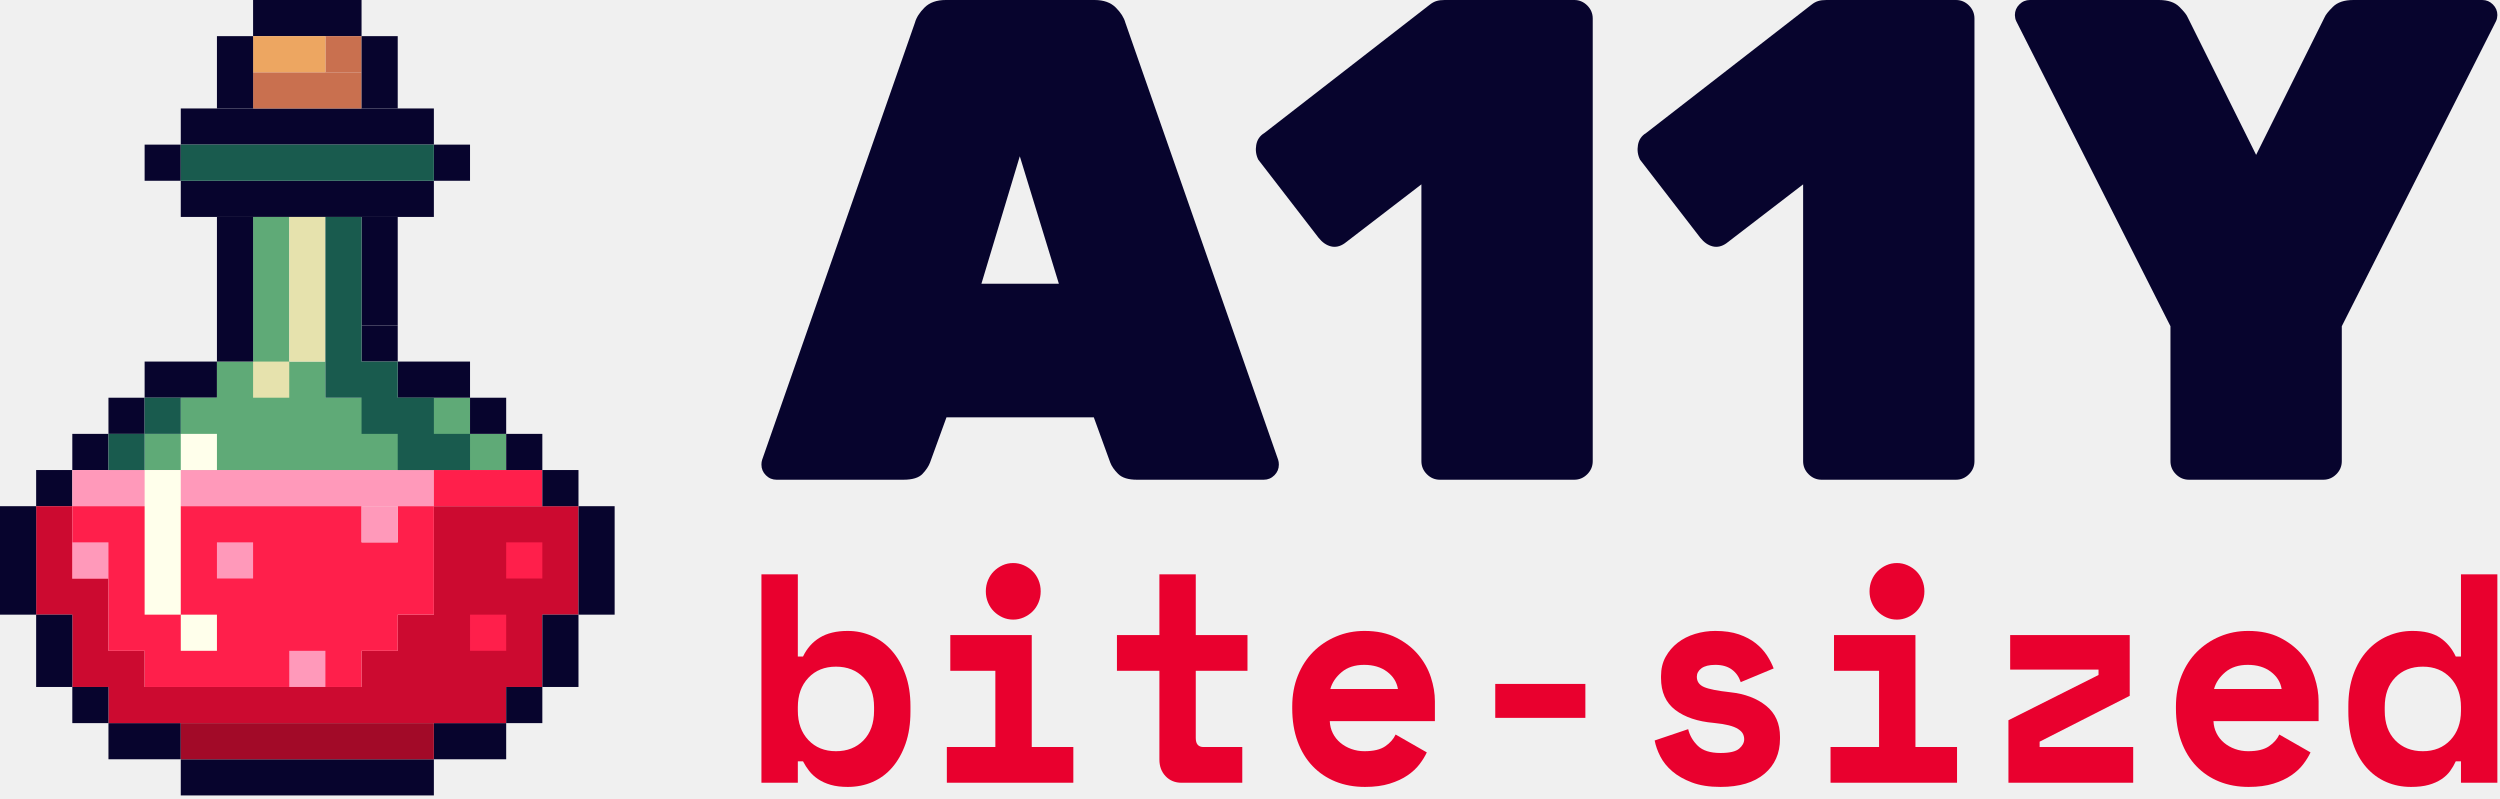
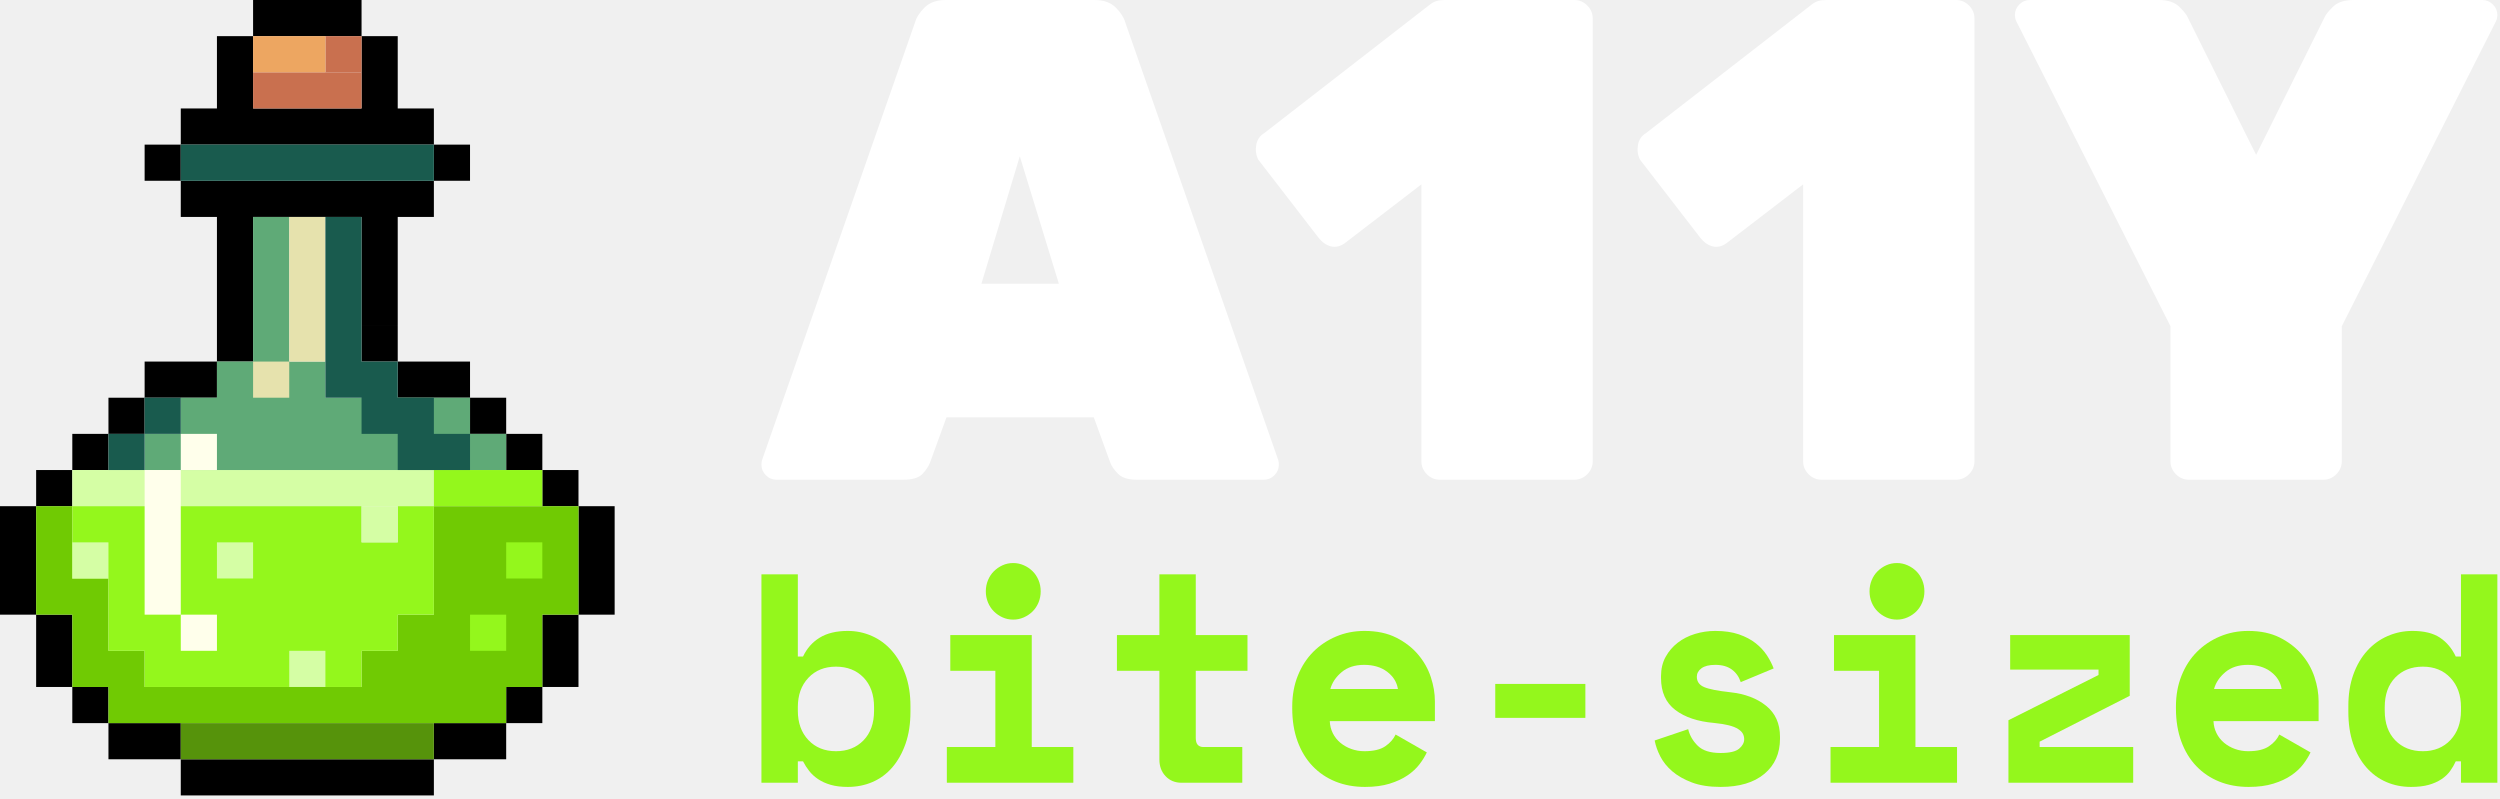
<svg xmlns="http://www.w3.org/2000/svg" width="100%" height="100%" viewBox="0 0 213 68" version="1.1" xml:space="preserve" style="fill-rule:evenodd;clip-rule:evenodd;stroke-linejoin:round;stroke-miterlimit:2;">
  <g id="Logo">
-     <path d="M67.975,66.691l-3.101,0l0,-17.756l3.101,0l0,7.001l0.442,0c0.329,-0.693 0.804,-1.23 1.428,-1.611c0.623,-0.38 1.418,-0.57 2.386,-0.57c0.722,0 1.407,0.143 2.055,0.431c0.648,0.287 1.214,0.706 1.697,1.256c0.484,0.549 0.87,1.221 1.157,2.016c0.287,0.795 0.431,1.7 0.431,2.714l0,0.457c0,1.031 -0.14,1.945 -0.419,2.739c-0.279,0.795 -0.656,1.467 -1.132,2.017c-0.475,0.55 -1.037,0.964 -1.685,1.243c-0.648,0.279 -1.349,0.418 -2.104,0.418c-0.557,0 -1.041,-0.059 -1.451,-0.177c-0.411,-0.118 -0.767,-0.279 -1.071,-0.482c-0.303,-0.203 -0.558,-0.436 -0.763,-0.698c-0.205,-0.262 -0.381,-0.537 -0.529,-0.824l-0.442,0l0,1.826Zm3.247,-2.688c0.968,0 1.751,-0.309 2.35,-0.926c0.599,-0.618 0.898,-1.459 0.898,-2.524l0,-0.305c0,-1.065 -0.299,-1.906 -0.898,-2.524c-0.599,-0.617 -1.382,-0.925 -2.35,-0.925c-0.967,0 -1.751,0.317 -2.349,0.951c-0.599,0.634 -0.898,1.467 -0.898,2.498l0,0.305c0,1.031 0.299,1.864 0.898,2.498c0.598,0.634 1.382,0.952 2.349,0.952Z" style="fill:#e9002e;fill-rule:nonzero;" />
-     <path d="M80.671,63.647l4.133,0l0,-6.493l-3.838,0l0,-3.044l6.939,0l0,9.537l3.543,0l0,3.044l-10.777,0l0,-3.044Zm7.996,-13.266c0,0.338 -0.061,0.655 -0.184,0.951c-0.123,0.296 -0.291,0.55 -0.505,0.761c-0.213,0.212 -0.463,0.381 -0.75,0.508c-0.287,0.126 -0.586,0.19 -0.898,0.19c-0.328,-0 -0.632,-0.064 -0.91,-0.19c-0.279,-0.127 -0.525,-0.296 -0.739,-0.508c-0.213,-0.211 -0.381,-0.465 -0.504,-0.761c-0.123,-0.296 -0.185,-0.613 -0.185,-0.951c0,-0.338 0.062,-0.655 0.185,-0.951c0.123,-0.296 0.291,-0.55 0.504,-0.761c0.214,-0.212 0.46,-0.381 0.739,-0.508c0.278,-0.126 0.582,-0.19 0.91,-0.19c0.312,-0 0.611,0.064 0.898,0.19c0.287,0.127 0.537,0.296 0.75,0.508c0.214,0.211 0.382,0.465 0.505,0.761c0.123,0.296 0.184,0.613 0.184,0.951Z" style="fill:#e9002e;fill-rule:nonzero;" />
-     <path d="M95.163,54.11l3.617,0l0,-5.175l3.1,0l0,5.175l4.405,0l0,3.044l-4.405,0l0,5.732c0,0.508 0.222,0.761 0.665,0.761l3.297,0l0,3.044l-5.167,0c-0.558,0 -1.013,-0.186 -1.366,-0.558c-0.353,-0.372 -0.529,-0.845 -0.529,-1.42l0,-7.559l-3.617,0l0,-3.044Z" style="fill:#e9002e;fill-rule:nonzero;" />
-     <path d="M113.297,61.441c0.016,0.372 0.102,0.714 0.258,1.027c0.156,0.313 0.369,0.583 0.64,0.812c0.271,0.228 0.582,0.405 0.935,0.532c0.353,0.127 0.726,0.191 1.12,0.191c0.771,0 1.361,-0.14 1.771,-0.419c0.41,-0.279 0.705,-0.613 0.886,-1.002l2.657,1.522c-0.147,0.321 -0.352,0.655 -0.615,1.002c-0.262,0.347 -0.603,0.664 -1.021,0.951c-0.418,0.288 -0.927,0.524 -1.525,0.71c-0.599,0.186 -1.3,0.279 -2.104,0.279c-0.919,0 -1.755,-0.152 -2.51,-0.456c-0.754,-0.305 -1.407,-0.744 -1.956,-1.319c-0.55,-0.575 -0.976,-1.277 -1.279,-2.106c-0.304,-0.828 -0.456,-1.767 -0.456,-2.815l0,-0.152c0,-0.964 0.16,-1.844 0.48,-2.638c0.32,-0.795 0.759,-1.472 1.316,-2.03c0.558,-0.558 1.21,-0.993 1.957,-1.306c0.746,-0.313 1.546,-0.469 2.399,-0.469c1.049,0 1.952,0.19 2.706,0.57c0.755,0.381 1.378,0.863 1.87,1.446c0.492,0.584 0.853,1.226 1.083,1.928c0.229,0.702 0.344,1.383 0.344,2.042l0,1.7l-8.956,0Zm2.928,-4.795c-0.787,0 -1.427,0.208 -1.919,0.622c-0.492,0.414 -0.812,0.892 -0.96,1.433l5.758,0c-0.099,-0.592 -0.406,-1.082 -0.923,-1.471c-0.517,-0.389 -1.169,-0.584 -1.956,-0.584Z" style="fill:#e9002e;fill-rule:nonzero;" />
-     <rect x="127.396" y="58.27" width="7.677" height="2.892" style="fill:#e9002e;" />
-     <path d="M144.57,57.661c0,0.406 0.205,0.698 0.615,0.875c0.41,0.178 1.156,0.326 2.239,0.444c1.247,0.135 2.264,0.52 3.051,1.154c0.787,0.634 1.181,1.518 1.181,2.651l0,0.152c0,1.252 -0.443,2.249 -1.328,2.993c-0.886,0.744 -2.133,1.116 -3.74,1.116c-0.952,-0 -1.764,-0.126 -2.436,-0.38c-0.673,-0.254 -1.231,-0.571 -1.673,-0.951c-0.443,-0.381 -0.784,-0.804 -1.022,-1.269c-0.237,-0.465 -0.397,-0.917 -0.479,-1.357l2.854,-0.964c0.131,0.542 0.406,1.015 0.824,1.421c0.418,0.406 1.062,0.609 1.932,0.609c0.771,-0 1.3,-0.123 1.587,-0.368c0.287,-0.245 0.43,-0.512 0.43,-0.799c0,-0.169 -0.037,-0.326 -0.111,-0.469c-0.073,-0.144 -0.209,-0.279 -0.406,-0.406c-0.196,-0.127 -0.463,-0.233 -0.799,-0.317c-0.336,-0.085 -0.759,-0.153 -1.267,-0.203c-1.378,-0.119 -2.473,-0.486 -3.285,-1.104c-0.812,-0.617 -1.218,-1.526 -1.218,-2.727l0,-0.152c0,-0.625 0.131,-1.175 0.394,-1.648c0.262,-0.474 0.607,-0.876 1.033,-1.205c0.426,-0.33 0.919,-0.58 1.476,-0.749c0.558,-0.169 1.132,-0.253 1.723,-0.253c0.771,-0 1.439,0.097 2.005,0.291c0.566,0.195 1.046,0.449 1.439,0.761c0.394,0.313 0.714,0.66 0.96,1.04c0.246,0.381 0.435,0.749 0.566,1.104l-2.805,1.167c-0.148,-0.457 -0.402,-0.816 -0.763,-1.078c-0.361,-0.263 -0.828,-0.394 -1.402,-0.394c-0.525,-0 -0.919,0.098 -1.181,0.292c-0.263,0.195 -0.394,0.436 -0.394,0.723Z" style="fill:#e9002e;fill-rule:nonzero;" />
-     <path d="M155.962,63.647l4.134,0l0,-6.493l-3.839,0l0,-3.044l6.939,0l0,9.537l3.543,0l0,3.044l-10.777,0l0,-3.044Zm7.997,-13.266c0,0.338 -0.062,0.655 -0.185,0.951c-0.123,0.296 -0.291,0.55 -0.504,0.761c-0.214,0.212 -0.464,0.381 -0.751,0.508c-0.287,0.126 -0.586,0.19 -0.898,0.19c-0.328,-0 -0.631,-0.064 -0.91,-0.19c-0.279,-0.127 -0.525,-0.296 -0.738,-0.508c-0.214,-0.211 -0.382,-0.465 -0.505,-0.761c-0.123,-0.296 -0.184,-0.613 -0.184,-0.951c0,-0.338 0.061,-0.655 0.184,-0.951c0.123,-0.296 0.291,-0.55 0.505,-0.761c0.213,-0.212 0.459,-0.381 0.738,-0.508c0.279,-0.126 0.582,-0.19 0.91,-0.19c0.312,-0 0.611,0.064 0.898,0.19c0.287,0.127 0.537,0.296 0.751,0.508c0.213,0.211 0.381,0.465 0.504,0.761c0.123,0.296 0.185,0.613 0.185,0.951Z" style="fill:#e9002e;fill-rule:nonzero;" />
-     <path d="M181.748,63.647l0,3.044l-10.629,0l0,-5.327l7.676,-3.855l0,-0.457l-7.529,0l0,-2.942l10.187,0l0,5.174l-7.677,3.907l0,0.456l7.972,0Z" style="fill:#e9002e;fill-rule:nonzero;" />
-     <path d="M188.588,61.441c0.017,0.372 0.103,0.714 0.259,1.027c0.155,0.313 0.369,0.583 0.639,0.812c0.271,0.228 0.583,0.405 0.935,0.532c0.353,0.127 0.726,0.191 1.12,0.191c0.771,0 1.361,-0.14 1.771,-0.419c0.411,-0.279 0.706,-0.613 0.886,-1.002l2.658,1.522c-0.148,0.321 -0.353,0.655 -0.616,1.002c-0.262,0.347 -0.602,0.664 -1.021,0.951c-0.418,0.288 -0.926,0.524 -1.525,0.71c-0.599,0.186 -1.3,0.279 -2.104,0.279c-0.918,0 -1.755,-0.152 -2.51,-0.456c-0.754,-0.305 -1.406,-0.744 -1.956,-1.319c-0.549,-0.575 -0.976,-1.277 -1.279,-2.106c-0.304,-0.828 -0.455,-1.767 -0.455,-2.815l0,-0.152c0,-0.964 0.16,-1.844 0.479,-2.638c0.32,-0.795 0.759,-1.472 1.317,-2.03c0.558,-0.558 1.21,-0.993 1.956,-1.306c0.746,-0.313 1.546,-0.469 2.399,-0.469c1.05,0 1.952,0.19 2.706,0.57c0.755,0.381 1.378,0.863 1.87,1.446c0.493,0.584 0.853,1.226 1.083,1.928c0.23,0.702 0.345,1.383 0.345,2.042l0,1.7l-8.957,0Zm2.928,-4.795c-0.787,0 -1.427,0.208 -1.919,0.622c-0.492,0.414 -0.812,0.892 -0.96,1.433l5.758,0c-0.098,-0.592 -0.406,-1.082 -0.923,-1.471c-0.516,-0.389 -1.168,-0.584 -1.956,-0.584Z" style="fill:#e9002e;fill-rule:nonzero;" />
-     <path d="M209.675,64.865l-0.443,0c-0.131,0.287 -0.291,0.562 -0.48,0.824c-0.189,0.262 -0.435,0.495 -0.738,0.698c-0.304,0.203 -0.664,0.364 -1.083,0.482c-0.418,0.118 -0.922,0.177 -1.513,0.177c-0.754,0 -1.456,-0.139 -2.104,-0.418c-0.648,-0.279 -1.213,-0.693 -1.697,-1.243c-0.484,-0.55 -0.862,-1.222 -1.132,-2.017c-0.271,-0.794 -0.406,-1.708 -0.406,-2.739l0,-0.457c0,-1.014 0.143,-1.919 0.43,-2.714c0.287,-0.795 0.681,-1.467 1.181,-2.016c0.501,-0.55 1.083,-0.969 1.747,-1.256c0.665,-0.288 1.366,-0.431 2.104,-0.431c0.984,0 1.763,0.19 2.338,0.57c0.574,0.381 1.025,0.918 1.353,1.611l0.443,0l0,-7.001l3.1,0l0,17.756l-3.1,0l0,-1.826Zm-3.248,-0.862c0.968,-0 1.751,-0.318 2.35,-0.952c0.598,-0.634 0.898,-1.467 0.898,-2.498l-0,-0.305c-0,-1.031 -0.3,-1.864 -0.898,-2.498c-0.599,-0.634 -1.382,-0.951 -2.35,-0.951c-0.968,-0 -1.751,0.308 -2.35,0.925c-0.599,0.618 -0.898,1.459 -0.898,2.524l-0,0.305c-0,1.065 0.299,1.906 0.898,2.524c0.599,0.617 1.382,0.926 2.35,0.926Z" style="fill:#e9002e;fill-rule:nonzero;" />
-     <path d="M66.159,40.873c-0.35,0 -0.652,-0.127 -0.905,-0.38c-0.253,-0.253 -0.38,-0.555 -0.38,-0.905c0,-0.156 0.02,-0.292 0.059,-0.409l13.021,-37.252c0.116,-0.428 0.389,-0.857 0.817,-1.285c0.428,-0.428 1.032,-0.642 1.81,-0.642l12.671,0c0.778,0 1.382,0.214 1.81,0.642c0.428,0.428 0.7,0.857 0.817,1.285l13.021,37.252c0.039,0.117 0.058,0.253 0.058,0.409c0,0.35 -0.126,0.652 -0.379,0.905c-0.253,0.253 -0.555,0.38 -0.905,0.38l-10.802,0c-0.74,0 -1.275,-0.166 -1.606,-0.497c-0.331,-0.331 -0.555,-0.652 -0.671,-0.963l-1.402,-3.854l-12.554,0l-1.401,3.854c-0.117,0.311 -0.331,0.632 -0.642,0.963c-0.312,0.331 -0.857,0.497 -1.635,0.497l-10.802,0Zm17.458,-16.7l6.598,0l-3.328,-10.86l-3.27,10.86Z" style="fill:#07042d;fill-rule:nonzero;" />
-     <path d="M122.68,40.873c-0.428,0 -0.798,-0.156 -1.109,-0.467c-0.312,-0.312 -0.468,-0.682 -0.468,-1.11l0,-23.589l-6.539,5.021c-0.389,0.273 -0.779,0.36 -1.168,0.263c-0.389,-0.097 -0.74,-0.341 -1.051,-0.73l-5.138,-6.656c-0.195,-0.39 -0.253,-0.808 -0.175,-1.256c0.077,-0.447 0.311,-0.788 0.7,-1.021l14.072,-10.919c0.195,-0.156 0.389,-0.263 0.584,-0.321c0.195,-0.059 0.428,-0.088 0.701,-0.088l11.035,0c0.428,0 0.798,0.156 1.11,0.467c0.311,0.312 0.467,0.681 0.467,1.11l0,37.719c0,0.428 -0.156,0.798 -0.467,1.11c-0.312,0.311 -0.682,0.467 -1.11,0.467l-11.444,0Z" style="fill:#07042d;fill-rule:nonzero;" />
-     <path d="M155.203,40.873c-0.428,0 -0.798,-0.156 -1.109,-0.467c-0.312,-0.312 -0.468,-0.682 -0.468,-1.11l0,-23.589l-6.539,5.021c-0.389,0.273 -0.779,0.36 -1.168,0.263c-0.389,-0.097 -0.74,-0.341 -1.051,-0.73l-5.138,-6.656c-0.195,-0.39 -0.253,-0.808 -0.175,-1.256c0.077,-0.447 0.311,-0.788 0.7,-1.021l14.072,-10.919c0.195,-0.156 0.389,-0.263 0.584,-0.321c0.195,-0.059 0.428,-0.088 0.701,-0.088l11.035,0c0.428,0 0.798,0.156 1.11,0.467c0.311,0.312 0.467,0.681 0.467,1.11l0,37.719c0,0.428 -0.156,0.798 -0.467,1.11c-0.312,0.311 -0.682,0.467 -1.11,0.467l-11.444,0Z" style="fill:#07042d;fill-rule:nonzero;" />
-     <path d="M186.5,40.873c-0.428,0 -0.798,-0.156 -1.11,-0.467c-0.311,-0.312 -0.467,-0.682 -0.467,-1.11l0,-11.503l-13.137,-25.983c-0.039,-0.078 -0.069,-0.165 -0.088,-0.263c-0.019,-0.097 -0.029,-0.185 -0.029,-0.262c0,-0.351 0.126,-0.652 0.379,-0.905c0.253,-0.253 0.555,-0.38 0.905,-0.38l10.978,0c0.778,0 1.362,0.195 1.751,0.584c0.39,0.389 0.623,0.681 0.701,0.876l5.839,11.736l5.839,-11.736c0.078,-0.195 0.311,-0.487 0.701,-0.876c0.389,-0.389 0.973,-0.584 1.751,-0.584l10.977,0c0.351,0 0.652,0.127 0.905,0.38c0.253,0.253 0.38,0.554 0.38,0.905c0,0.077 -0.01,0.165 -0.029,0.262c-0.02,0.098 -0.049,0.185 -0.088,0.263l-13.137,25.983l0,11.503c0,0.428 -0.156,0.798 -0.468,1.11c-0.311,0.311 -0.681,0.467 -1.109,0.467l-11.444,0Z" style="fill:#07042d;fill-rule:nonzero;" />
+     <path d="M67.975,66.691l-3.101,0l0,-17.756l3.101,0l0,7.001l0.442,0c0.329,-0.693 0.804,-1.23 1.428,-1.611c0.623,-0.38 1.418,-0.57 2.386,-0.57c0.722,0 1.407,0.143 2.055,0.431c0.648,0.287 1.214,0.706 1.697,1.256c0.484,0.549 0.87,1.221 1.157,2.016c0.287,0.795 0.431,1.7 0.431,2.714l0,0.457c0,1.031 -0.14,1.945 -0.419,2.739c-0.279,0.795 -0.656,1.467 -1.132,2.017c-0.475,0.55 -1.037,0.964 -1.685,1.243c-0.648,0.279 -1.349,0.418 -2.104,0.418c-0.557,0 -1.041,-0.059 -1.451,-0.177c-0.411,-0.118 -0.767,-0.279 -1.071,-0.482c-0.303,-0.203 -0.558,-0.436 -0.763,-0.698c-0.205,-0.262 -0.381,-0.537 -0.529,-0.824l-0.442,0l0,1.826Zm3.247,-2.688c0.968,0 1.751,-0.309 2.35,-0.926c0.599,-0.618 0.898,-1.459 0.898,-2.524l0,-0.305c0,-1.065 -0.299,-1.906 -0.898,-2.524c-0.599,-0.617 -1.382,-0.925 -2.35,-0.925c-0.967,0 -1.751,0.317 -2.349,0.951c-0.599,0.634 -0.898,1.467 -0.898,2.498l0,0.305c0,1.031 0.299,1.864 0.898,2.498c0.598,0.634 1.382,0.952 2.349,0.952Z" style="fill:#94f71c;fill-rule:nonzero;" />
+     <path d="M80.671,63.647l4.133,0l0,-6.493l-3.838,0l0,-3.044l6.939,0l0,9.537l3.543,0l0,3.044l-10.777,0l0,-3.044Zm7.996,-13.266c0,0.338 -0.061,0.655 -0.184,0.951c-0.123,0.296 -0.291,0.55 -0.505,0.761c-0.213,0.212 -0.463,0.381 -0.75,0.508c-0.287,0.126 -0.586,0.19 -0.898,0.19c-0.328,-0 -0.632,-0.064 -0.91,-0.19c-0.279,-0.127 -0.525,-0.296 -0.739,-0.508c-0.213,-0.211 -0.381,-0.465 -0.504,-0.761c-0.123,-0.296 -0.185,-0.613 -0.185,-0.951c0,-0.338 0.062,-0.655 0.185,-0.951c0.123,-0.296 0.291,-0.55 0.504,-0.761c0.214,-0.212 0.46,-0.381 0.739,-0.508c0.278,-0.126 0.582,-0.19 0.91,-0.19c0.312,-0 0.611,0.064 0.898,0.19c0.287,0.127 0.537,0.296 0.75,0.508c0.214,0.211 0.382,0.465 0.505,0.761c0.123,0.296 0.184,0.613 0.184,0.951Z" style="fill:#94f71c;fill-rule:nonzero;" />
+     <path d="M95.163,54.11l3.617,0l0,-5.175l3.1,0l0,5.175l4.405,0l0,3.044l-4.405,0l0,5.732c0,0.508 0.222,0.761 0.665,0.761l3.297,0l0,3.044l-5.167,0c-0.558,0 -1.013,-0.186 -1.366,-0.558c-0.353,-0.372 -0.529,-0.845 -0.529,-1.42l0,-7.559l-3.617,0l0,-3.044Z" style="fill:#94f71c;fill-rule:nonzero;" />
+     <path d="M113.297,61.441c0.016,0.372 0.102,0.714 0.258,1.027c0.156,0.313 0.369,0.583 0.64,0.812c0.271,0.228 0.582,0.405 0.935,0.532c0.353,0.127 0.726,0.191 1.12,0.191c0.771,0 1.361,-0.14 1.771,-0.419c0.41,-0.279 0.705,-0.613 0.886,-1.002l2.657,1.522c-0.147,0.321 -0.352,0.655 -0.615,1.002c-0.262,0.347 -0.603,0.664 -1.021,0.951c-0.418,0.288 -0.927,0.524 -1.525,0.71c-0.599,0.186 -1.3,0.279 -2.104,0.279c-0.919,0 -1.755,-0.152 -2.51,-0.456c-0.754,-0.305 -1.407,-0.744 -1.956,-1.319c-0.55,-0.575 -0.976,-1.277 -1.279,-2.106c-0.304,-0.828 -0.456,-1.767 -0.456,-2.815l0,-0.152c0,-0.964 0.16,-1.844 0.48,-2.638c0.32,-0.795 0.759,-1.472 1.316,-2.03c0.558,-0.558 1.21,-0.993 1.957,-1.306c0.746,-0.313 1.546,-0.469 2.399,-0.469c1.049,0 1.952,0.19 2.706,0.57c0.755,0.381 1.378,0.863 1.87,1.446c0.492,0.584 0.853,1.226 1.083,1.928c0.229,0.702 0.344,1.383 0.344,2.042l0,1.7l-8.956,0Zm2.928,-4.795c-0.787,0 -1.427,0.208 -1.919,0.622c-0.492,0.414 -0.812,0.892 -0.96,1.433l5.758,0c-0.099,-0.592 -0.406,-1.082 -0.923,-1.471c-0.517,-0.389 -1.169,-0.584 -1.956,-0.584Z" style="fill:#94f71c;fill-rule:nonzero;" />
+     <rect x="127.396" y="58.27" width="7.677" height="2.892" style="fill:#94f71c;" />
+     <path d="M144.57,57.661c0,0.406 0.205,0.698 0.615,0.875c0.41,0.178 1.156,0.326 2.239,0.444c1.247,0.135 2.264,0.52 3.051,1.154c0.787,0.634 1.181,1.518 1.181,2.651l0,0.152c0,1.252 -0.443,2.249 -1.328,2.993c-0.886,0.744 -2.133,1.116 -3.74,1.116c-0.952,-0 -1.764,-0.126 -2.436,-0.38c-0.673,-0.254 -1.231,-0.571 -1.673,-0.951c-0.443,-0.381 -0.784,-0.804 -1.022,-1.269c-0.237,-0.465 -0.397,-0.917 -0.479,-1.357l2.854,-0.964c0.131,0.542 0.406,1.015 0.824,1.421c0.418,0.406 1.062,0.609 1.932,0.609c0.771,-0 1.3,-0.123 1.587,-0.368c0.287,-0.245 0.43,-0.512 0.43,-0.799c0,-0.169 -0.037,-0.326 -0.111,-0.469c-0.073,-0.144 -0.209,-0.279 -0.406,-0.406c-0.196,-0.127 -0.463,-0.233 -0.799,-0.317c-0.336,-0.085 -0.759,-0.153 -1.267,-0.203c-1.378,-0.119 -2.473,-0.486 -3.285,-1.104c-0.812,-0.617 -1.218,-1.526 -1.218,-2.727l0,-0.152c0,-0.625 0.131,-1.175 0.394,-1.648c0.262,-0.474 0.607,-0.876 1.033,-1.205c0.426,-0.33 0.919,-0.58 1.476,-0.749c0.558,-0.169 1.132,-0.253 1.723,-0.253c0.771,-0 1.439,0.097 2.005,0.291c0.566,0.195 1.046,0.449 1.439,0.761c0.394,0.313 0.714,0.66 0.96,1.04c0.246,0.381 0.435,0.749 0.566,1.104l-2.805,1.167c-0.148,-0.457 -0.402,-0.816 -0.763,-1.078c-0.361,-0.263 -0.828,-0.394 -1.402,-0.394c-0.525,-0 -0.919,0.098 -1.181,0.292c-0.263,0.195 -0.394,0.436 -0.394,0.723Z" style="fill:#94f71c;fill-rule:nonzero;" />
+     <path d="M155.962,63.647l4.134,0l0,-6.493l-3.839,0l0,-3.044l6.939,0l0,9.537l3.543,0l0,3.044l-10.777,0l0,-3.044Zm7.997,-13.266c0,0.338 -0.062,0.655 -0.185,0.951c-0.123,0.296 -0.291,0.55 -0.504,0.761c-0.214,0.212 -0.464,0.381 -0.751,0.508c-0.287,0.126 -0.586,0.19 -0.898,0.19c-0.328,-0 -0.631,-0.064 -0.91,-0.19c-0.279,-0.127 -0.525,-0.296 -0.738,-0.508c-0.214,-0.211 -0.382,-0.465 -0.505,-0.761c-0.123,-0.296 -0.184,-0.613 -0.184,-0.951c0,-0.338 0.061,-0.655 0.184,-0.951c0.123,-0.296 0.291,-0.55 0.505,-0.761c0.213,-0.212 0.459,-0.381 0.738,-0.508c0.279,-0.126 0.582,-0.19 0.91,-0.19c0.312,-0 0.611,0.064 0.898,0.19c0.287,0.127 0.537,0.296 0.751,0.508c0.213,0.211 0.381,0.465 0.504,0.761c0.123,0.296 0.185,0.613 0.185,0.951Z" style="fill:#94f71c;fill-rule:nonzero;" />
+     <path d="M181.748,63.647l0,3.044l-10.629,0l0,-5.327l7.676,-3.855l0,-0.457l-7.529,0l0,-2.942l10.187,0l0,5.174l-7.677,3.907l0,0.456l7.972,0Z" style="fill:#94f71c;fill-rule:nonzero;" />
+     <path d="M188.588,61.441c0.017,0.372 0.103,0.714 0.259,1.027c0.155,0.313 0.369,0.583 0.639,0.812c0.271,0.228 0.583,0.405 0.935,0.532c0.353,0.127 0.726,0.191 1.12,0.191c0.771,0 1.361,-0.14 1.771,-0.419c0.411,-0.279 0.706,-0.613 0.886,-1.002l2.658,1.522c-0.148,0.321 -0.353,0.655 -0.616,1.002c-0.262,0.347 -0.602,0.664 -1.021,0.951c-0.418,0.288 -0.926,0.524 -1.525,0.71c-0.599,0.186 -1.3,0.279 -2.104,0.279c-0.918,0 -1.755,-0.152 -2.51,-0.456c-0.754,-0.305 -1.406,-0.744 -1.956,-1.319c-0.549,-0.575 -0.976,-1.277 -1.279,-2.106c-0.304,-0.828 -0.455,-1.767 -0.455,-2.815l0,-0.152c0,-0.964 0.16,-1.844 0.479,-2.638c0.32,-0.795 0.759,-1.472 1.317,-2.03c0.558,-0.558 1.21,-0.993 1.956,-1.306c0.746,-0.313 1.546,-0.469 2.399,-0.469c1.05,0 1.952,0.19 2.706,0.57c0.755,0.381 1.378,0.863 1.87,1.446c0.493,0.584 0.853,1.226 1.083,1.928c0.23,0.702 0.345,1.383 0.345,2.042l0,1.7l-8.957,0Zm2.928,-4.795c-0.787,0 -1.427,0.208 -1.919,0.622c-0.492,0.414 -0.812,0.892 -0.96,1.433l5.758,0c-0.098,-0.592 -0.406,-1.082 -0.923,-1.471c-0.516,-0.389 -1.168,-0.584 -1.956,-0.584Z" style="fill:#94f71c;fill-rule:nonzero;" />
+     <path d="M209.675,64.865l-0.443,0c-0.131,0.287 -0.291,0.562 -0.48,0.824c-0.189,0.262 -0.435,0.495 -0.738,0.698c-0.304,0.203 -0.664,0.364 -1.083,0.482c-0.418,0.118 -0.922,0.177 -1.513,0.177c-0.754,0 -1.456,-0.139 -2.104,-0.418c-0.648,-0.279 -1.213,-0.693 -1.697,-1.243c-0.484,-0.55 -0.862,-1.222 -1.132,-2.017c-0.271,-0.794 -0.406,-1.708 -0.406,-2.739l0,-0.457c0,-1.014 0.143,-1.919 0.43,-2.714c0.287,-0.795 0.681,-1.467 1.181,-2.016c0.501,-0.55 1.083,-0.969 1.747,-1.256c0.665,-0.288 1.366,-0.431 2.104,-0.431c0.984,0 1.763,0.19 2.338,0.57c0.574,0.381 1.025,0.918 1.353,1.611l0.443,0l0,-7.001l3.1,0l0,17.756l-3.1,0l0,-1.826Zm-3.248,-0.862c0.968,-0 1.751,-0.318 2.35,-0.952c0.598,-0.634 0.898,-1.467 0.898,-2.498l-0,-0.305c-0,-1.031 -0.3,-1.864 -0.898,-2.498c-0.599,-0.634 -1.382,-0.951 -2.35,-0.951c-0.968,-0 -1.751,0.308 -2.35,0.925c-0.599,0.618 -0.898,1.459 -0.898,2.524l-0,0.305c-0,1.065 0.299,1.906 0.898,2.524c0.599,0.617 1.382,0.926 2.35,0.926Z" style="fill:#94f71c;fill-rule:nonzero;" />
+     <path d="M66.159,40.873c-0.35,0 -0.652,-0.127 -0.905,-0.38c-0.253,-0.253 -0.38,-0.555 -0.38,-0.905c0,-0.156 0.02,-0.292 0.059,-0.409l13.021,-37.252c0.116,-0.428 0.389,-0.857 0.817,-1.285c0.428,-0.428 1.032,-0.642 1.81,-0.642l12.671,0c0.778,0 1.382,0.214 1.81,0.642c0.428,0.428 0.7,0.857 0.817,1.285l13.021,37.252c0.039,0.117 0.058,0.253 0.058,0.409c0,0.35 -0.126,0.652 -0.379,0.905c-0.253,0.253 -0.555,0.38 -0.905,0.38l-10.802,0c-0.74,0 -1.275,-0.166 -1.606,-0.497c-0.331,-0.331 -0.555,-0.652 -0.671,-0.963l-1.402,-3.854l-12.554,0l-1.401,3.854c-0.117,0.311 -0.331,0.632 -0.642,0.963c-0.312,0.331 -0.857,0.497 -1.635,0.497l-10.802,0Zm17.458,-16.7l6.598,0l-3.328,-10.86l-3.27,10.86Z" style="fill:#fff;fill-rule:nonzero;" />
+     <path d="M122.68,40.873c-0.428,0 -0.798,-0.156 -1.109,-0.467c-0.312,-0.312 -0.468,-0.682 -0.468,-1.11l0,-23.589l-6.539,5.021c-0.389,0.273 -0.779,0.36 -1.168,0.263c-0.389,-0.097 -0.74,-0.341 -1.051,-0.73l-5.138,-6.656c-0.195,-0.39 -0.253,-0.808 -0.175,-1.256c0.077,-0.447 0.311,-0.788 0.7,-1.021l14.072,-10.919c0.195,-0.156 0.389,-0.263 0.584,-0.321c0.195,-0.059 0.428,-0.088 0.701,-0.088l11.035,0c0.428,0 0.798,0.156 1.11,0.467c0.311,0.312 0.467,0.681 0.467,1.11l0,37.719c0,0.428 -0.156,0.798 -0.467,1.11c-0.312,0.311 -0.682,0.467 -1.11,0.467l-11.444,0Z" style="fill:#fff;fill-rule:nonzero;" />
+     <path d="M155.203,40.873c-0.428,0 -0.798,-0.156 -1.109,-0.467c-0.312,-0.312 -0.468,-0.682 -0.468,-1.11l0,-23.589l-6.539,5.021c-0.389,0.273 -0.779,0.36 -1.168,0.263c-0.389,-0.097 -0.74,-0.341 -1.051,-0.73l-5.138,-6.656c-0.195,-0.39 -0.253,-0.808 -0.175,-1.256c0.077,-0.447 0.311,-0.788 0.7,-1.021l14.072,-10.919c0.195,-0.156 0.389,-0.263 0.584,-0.321c0.195,-0.059 0.428,-0.088 0.701,-0.088l11.035,0c0.428,0 0.798,0.156 1.11,0.467c0.311,0.312 0.467,0.681 0.467,1.11l0,37.719c0,0.428 -0.156,0.798 -0.467,1.11c-0.312,0.311 -0.682,0.467 -1.11,0.467l-11.444,0Z" style="fill:#fff;fill-rule:nonzero;" />
+     <path d="M186.5,40.873c-0.428,0 -0.798,-0.156 -1.11,-0.467c-0.311,-0.312 -0.467,-0.682 -0.467,-1.11l0,-11.503l-13.137,-25.983c-0.039,-0.078 -0.069,-0.165 -0.088,-0.263c-0.019,-0.097 -0.029,-0.185 -0.029,-0.262c0,-0.351 0.126,-0.652 0.379,-0.905c0.253,-0.253 0.555,-0.38 0.905,-0.38l10.978,0c0.778,0 1.362,0.195 1.751,0.584c0.39,0.389 0.623,0.681 0.701,0.876l5.839,11.736l5.839,-11.736c0.078,-0.195 0.311,-0.487 0.701,-0.876c0.389,-0.389 0.973,-0.584 1.751,-0.584l10.977,0c0.351,0 0.652,0.127 0.905,0.38c0.253,0.253 0.38,0.554 0.38,0.905c0,0.077 -0.01,0.165 -0.029,0.262c-0.02,0.098 -0.049,0.185 -0.088,0.263l-13.137,25.983l0,11.503c0,0.428 -0.156,0.798 -0.468,1.11c-0.311,0.311 -0.681,0.467 -1.109,0.467l-11.444,0Z" style="fill:#fff;fill-rule:nonzero;" />
    <g>
-       <rect x="12.322" y="30.805" width="6.161" height="3.08" style="fill:#07042d;" />
-       <rect x="15.402" y="15.402" width="21.564" height="3.081" style="fill:#07042d;" />
-       <rect x="15.402" y="9.241" width="21.564" height="3.08" style="fill:#07042d;" />
-       <rect x="21.563" y="0" width="9.241" height="3.08" style="fill:#07042d;" />
-       <rect x="6.161" y="36.966" width="3.08" height="3.08" style="fill:#07042d;" />
-       <rect x="3.08" y="40.047" width="3.08" height="3.081" style="fill:#07042d;" />
-       <rect x="9.241" y="33.886" width="3.08" height="3.08" style="fill:#07042d;" />
-       <rect x="12.322" y="12.322" width="3.08" height="3.08" style="fill:#07042d;" />
-       <rect x="36.966" y="12.322" width="3.08" height="3.08" style="fill:#07042d;" />
-       <rect x="30.805" y="27.725" width="3.081" height="3.08" style="fill:#07042d;" />
-       <rect x="9.241" y="61.61" width="6.161" height="3.08" style="fill:#07042d;" />
-       <rect x="36.966" y="61.61" width="6.161" height="3.08" style="fill:#07042d;" />
-       <rect x="15.402" y="64.691" width="21.564" height="3.08" style="fill:#07042d;" />
-       <rect x="6.161" y="40.047" width="30.805" height="3.081" style="fill:#ff99ba;" />
-       <path d="M12.322,58.53l-0,-3.081l-3.081,0l-0,-6.16l-3.08,0l-0,-6.161l-3.081,0l-0,9.241l3.081,0l-0,6.161l3.08,0l-0,3.08l33.886,0l0,-3.08l3.08,0l0,-6.161l3.081,0l0,-9.241l-12.322,0l0,9.241l-3.08,0l0,3.08l-3.081,0l0,3.081l-18.483,0Z" style="fill:#cc0a30;fill-rule:nonzero;" />
-       <rect x="15.402" y="61.61" width="21.564" height="3.08" style="fill:#a20a28;" />
+       <path d="M36.966,64.691l-21.564,0l-0,3.08l21.564,0l0,-3.08Zm-21.564,-3.081l-6.161,0l0,3.08l6.161,0l-0,-3.08Zm27.725,0l-6.161,0l0,3.08l6.161,0l0,-3.08Zm3.08,-3.08l-3.08,0l0,3.08l3.08,0l0,-3.08Zm-36.966,0l-3.08,0l0,3.08l3.08,0l0,-3.08Zm40.046,-6.161l-3.08,0l0,6.161l3.08,0l0,-6.161Zm-43.127,0l-3.08,0l0,6.161l3.08,0l0,-6.161Zm46.208,-9.241l-3.08,0l0,9.241l3.08,0l0,-9.241Zm-49.288,0l-3.08,0l0,9.241l3.08,0l0,-9.241Zm46.207,-3.081l-3.08,0l0,3.081l3.08,0l0,-3.081Zm-43.127,0l-3.08,0l0,3.081l3.08,0l0,-3.081Zm40.047,-3.081l-3.08,0l0,3.08l3.08,0l0,-3.08Zm-36.966,0l-3.08,0l0,3.08l3.08,0l0,-3.08Zm33.886,-3.08l-3.08,0l0,3.08l3.08,0l0,-3.08Zm-30.806,0l-3.08,0l0,3.08l3.08,0l0,-3.08Zm6.162,-3.081l-6.161,0l0,3.08l6.161,0l0,-3.08Zm21.564,0l-6.161,0l0,3.08l6.161,0l0,-3.08Zm-6.161,-3.08l-3.081,0l0,3.08l3.081,0l0,-3.08Zm-18.484,-9.242l3.081,0l0,12.322l3.08,0l0,-12.322l9.242,0l0,9.241l3.081,0l0,-9.241l3.08,0l0,-3.081l-21.564,0l0,3.081Zm24.644,-6.161l-3.08,0l0,3.08l3.08,0l0,-3.08Zm-24.644,0l-3.08,0l0,3.08l3.08,0l0,-3.08Zm6.161,-9.242l-3.08,0l0,6.161l-3.081,0l0,3.08l21.564,0l0,-3.08l-3.08,0l0,-6.161l-3.081,0l0,6.161l-9.242,0l0,-6.161l9.241,0l0,-3.08l-9.241,0l0,3.08Z" />
+       <rect x="6.161" y="40.047" width="30.805" height="3.081" style="fill:#d5fea5;" />
+       <path d="M12.322,58.53l-0,-3.081l-3.081,0l-0,-6.16l-3.08,0l-0,-6.161l-3.081,0l-0,9.241l3.081,0l-0,6.161l3.08,0l-0,3.08l33.886,0l0,-3.08l3.08,0l0,-6.161l3.081,0l0,-9.241l-12.322,0l0,9.241l-3.08,0l0,3.08l-3.081,0l0,3.081l-18.483,0Z" style="fill:#70ca03;fill-rule:nonzero;" />
+       <rect x="15.402" y="61.61" width="21.564" height="3.08" style="fill:#56930b;" />
      <path d="M12.322,40.047l30.805,-0l-0,-3.081l-3.08,-0l-0,-3.08l-12.322,-0l-0,-3.081l-3.081,-0l-0,-12.322l-3.081,-0l-0,12.322l-3.08,-0l-0,3.081l-3.081,-0l-0,3.08l15.403,-0l-18.483,-0l-0,3.081Z" style="fill:#5faa77;fill-rule:nonzero;" />
      <rect x="24.644" y="18.483" width="3.081" height="12.322" style="fill:#e6e2ad;" />
      <rect x="21.563" y="30.805" width="3.08" height="3.08" style="fill:#e6e2ad;" />
      <rect x="21.563" y="6.161" width="9.241" height="3.08" style="fill:#c9704f;" />
      <rect x="27.725" y="3.08" width="3.08" height="3.08" style="fill:#c9704f;" />
      <rect x="21.563" y="3.08" width="6.162" height="3.08" style="fill:#eda661;" />
-       <path d="M12.322,55.449l-0,3.081l18.483,0l0,-3.081l3.081,0l0,-3.08l3.08,0l0,-9.241l-3.08,0l0,3.08l-3.081,0l0,-3.08l-24.644,0l0,6.161l3.08,0l0,6.16l3.081,0Zm30.805,-3.08l-3.08,0l-0,3.08l3.08,0l-0,-3.08Zm3.08,-6.161l-3.08,0l-0,3.081l3.08,0l-0,-3.081Zm-0,-3.08l-0,-3.081l-9.241,0l-0,3.081l9.241,0Z" style="fill:#ff1f4b;fill-rule:nonzero;" />
-       <rect x="43.127" y="58.53" width="3.08" height="3.08" style="fill:#07042d;" />
-       <rect x="0" y="43.128" width="3.08" height="9.241" style="fill:#07042d;" />
-       <rect x="3.08" y="52.369" width="3.08" height="6.161" style="fill:#07042d;" />
-       <rect x="6.161" y="58.53" width="3.08" height="3.08" style="fill:#07042d;" />
-       <rect x="46.207" y="52.369" width="3.08" height="6.161" style="fill:#07042d;" />
-       <rect x="18.483" y="18.483" width="3.08" height="12.322" style="fill:#07042d;" />
-       <rect x="30.805" y="18.483" width="3.081" height="9.241" style="fill:#07042d;" />
-       <rect x="18.483" y="3.08" width="3.08" height="6.161" style="fill:#07042d;" />
-       <rect x="30.805" y="3.08" width="3.081" height="6.161" style="fill:#07042d;" />
-       <rect x="33.886" y="30.805" width="6.161" height="3.08" style="fill:#07042d;" />
-       <rect x="43.127" y="36.966" width="3.08" height="3.08" style="fill:#07042d;" />
-       <rect x="46.207" y="40.047" width="3.08" height="3.081" style="fill:#07042d;" />
-       <rect x="40.047" y="33.886" width="3.08" height="3.08" style="fill:#07042d;" />
-       <rect x="49.288" y="43.128" width="3.08" height="9.241" style="fill:#07042d;" />
-       <rect x="30.805" y="43.128" width="3.081" height="3.08" style="fill:#ff99ba;" />
-       <rect x="24.644" y="55.449" width="3.081" height="3.08" style="fill:#ff99ba;" />
-       <rect x="18.483" y="46.208" width="3.08" height="3.08" style="fill:#ff99ba;" />
-       <rect x="6.161" y="46.208" width="3.08" height="3.08" style="fill:#ff99ba;" />
+       <path d="M12.322,55.449l-0,3.081l18.483,0l0,-3.081l3.081,0l0,-3.08l3.08,0l0,-9.241l-3.08,0l0,3.08l-3.081,0l0,-3.08l-24.644,0l0,6.161l3.08,0l0,6.16l3.081,0Zm30.805,-3.08l-3.08,0l-0,3.08l3.08,0l-0,-3.08Zm3.08,-6.161l-3.08,0l-0,3.081l3.08,0l-0,-3.081Zm-0,-3.08l-0,-3.081l-9.241,0l-0,3.081l9.241,0Z" style="fill:#94f71c;fill-rule:nonzero;" />
+       <rect x="30.805" y="43.128" width="3.081" height="3.08" style="fill:#d5fea5;" />
+       <rect x="24.644" y="55.449" width="3.081" height="3.08" style="fill:#d5fea5;" />
+       <rect x="18.483" y="46.208" width="3.08" height="3.08" style="fill:#d5fea5;" />
+       <rect x="6.161" y="46.208" width="3.08" height="3.08" style="fill:#d5fea5;" />
      <path d="M18.483,52.369l-3.081,0l0,3.08l3.081,0l0,-3.08Zm-6.161,-12.322l0,12.322l3.08,0l0,-12.322l-3.08,0Zm6.161,-3.081l-3.081,0l0,3.081l3.081,0l0,-3.081Z" style="fill:#ffffeb;fill-rule:nonzero;" />
      <path d="M30.805,36.966l3.081,0l0,3.081l6.161,0l0,-3.081l-3.081,0l0,-3.08l-3.08,0l0,-3.081l-3.081,0l0,-12.322l-3.08,0l0,15.403l3.08,0l0,3.08Zm-18.483,0l-3.081,0l0,3.081l3.081,0l0,-3.081Zm3.08,-3.08l-3.08,0l0,3.08l3.08,0l0,-3.08Zm21.564,-18.484l0,-3.08l-21.564,0l0,3.08l21.564,0Z" style="fill:#195b4e;fill-rule:nonzero;" />
    </g>
  </g>
</svg>
